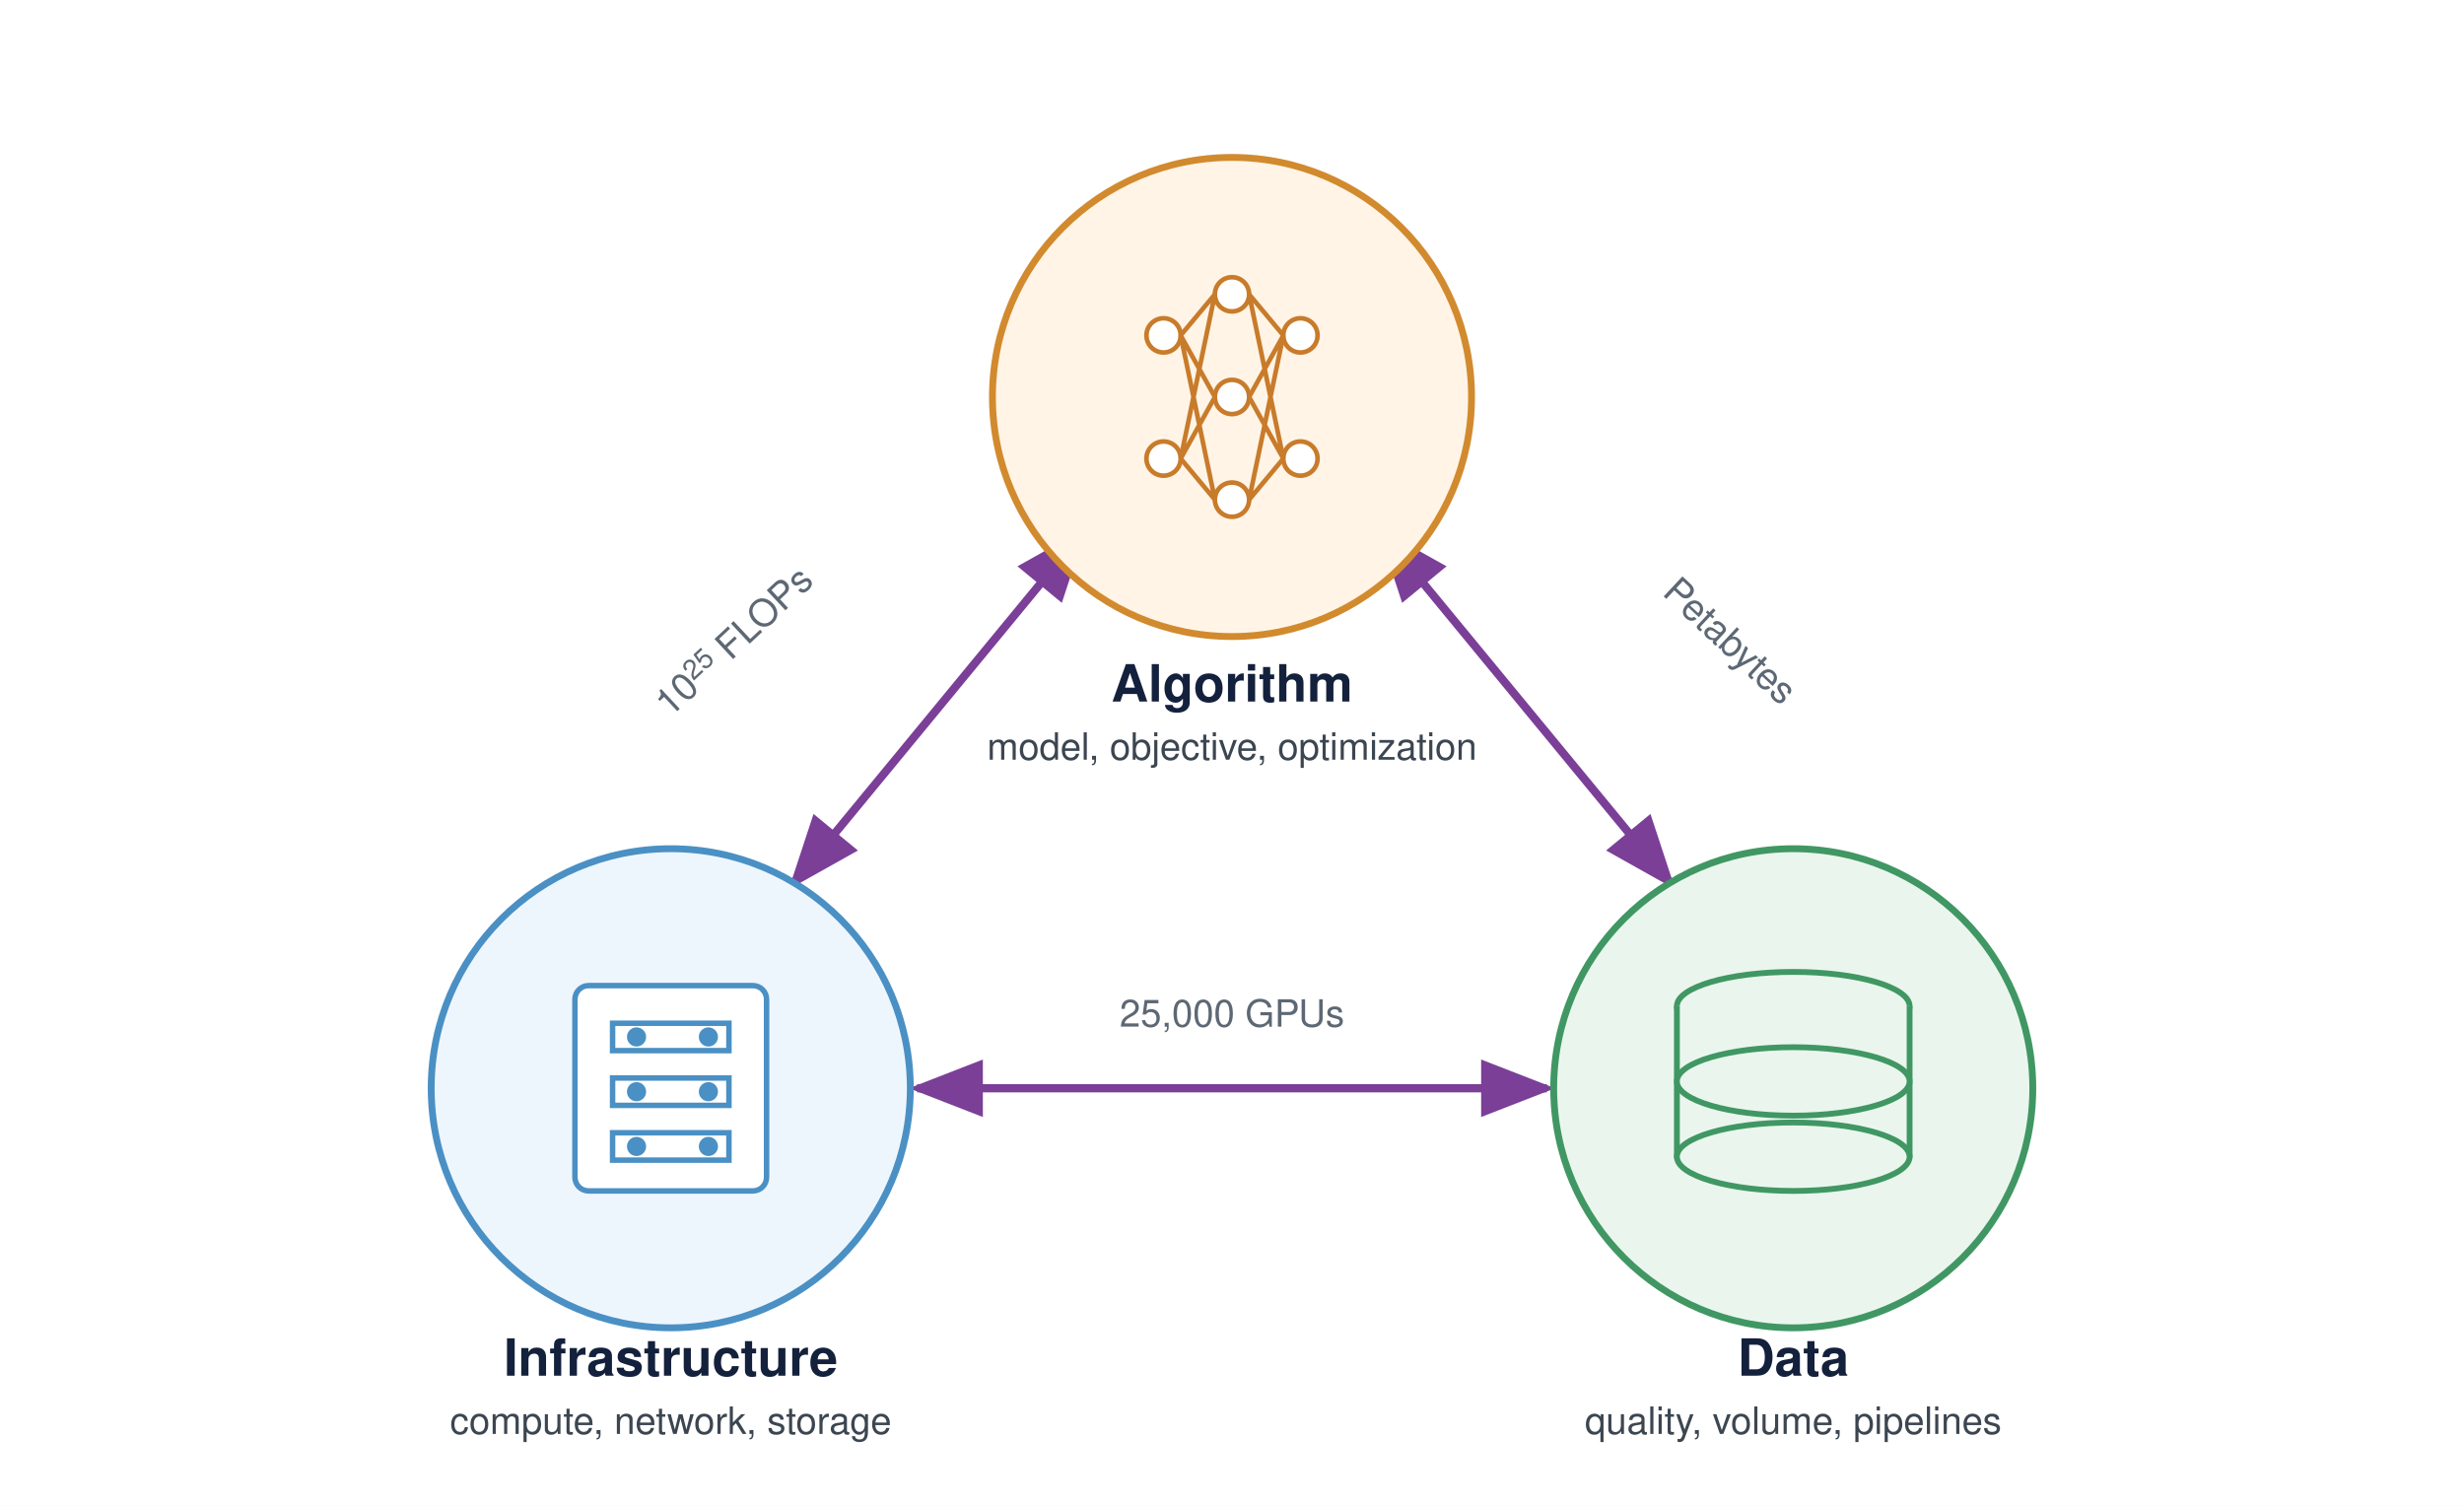
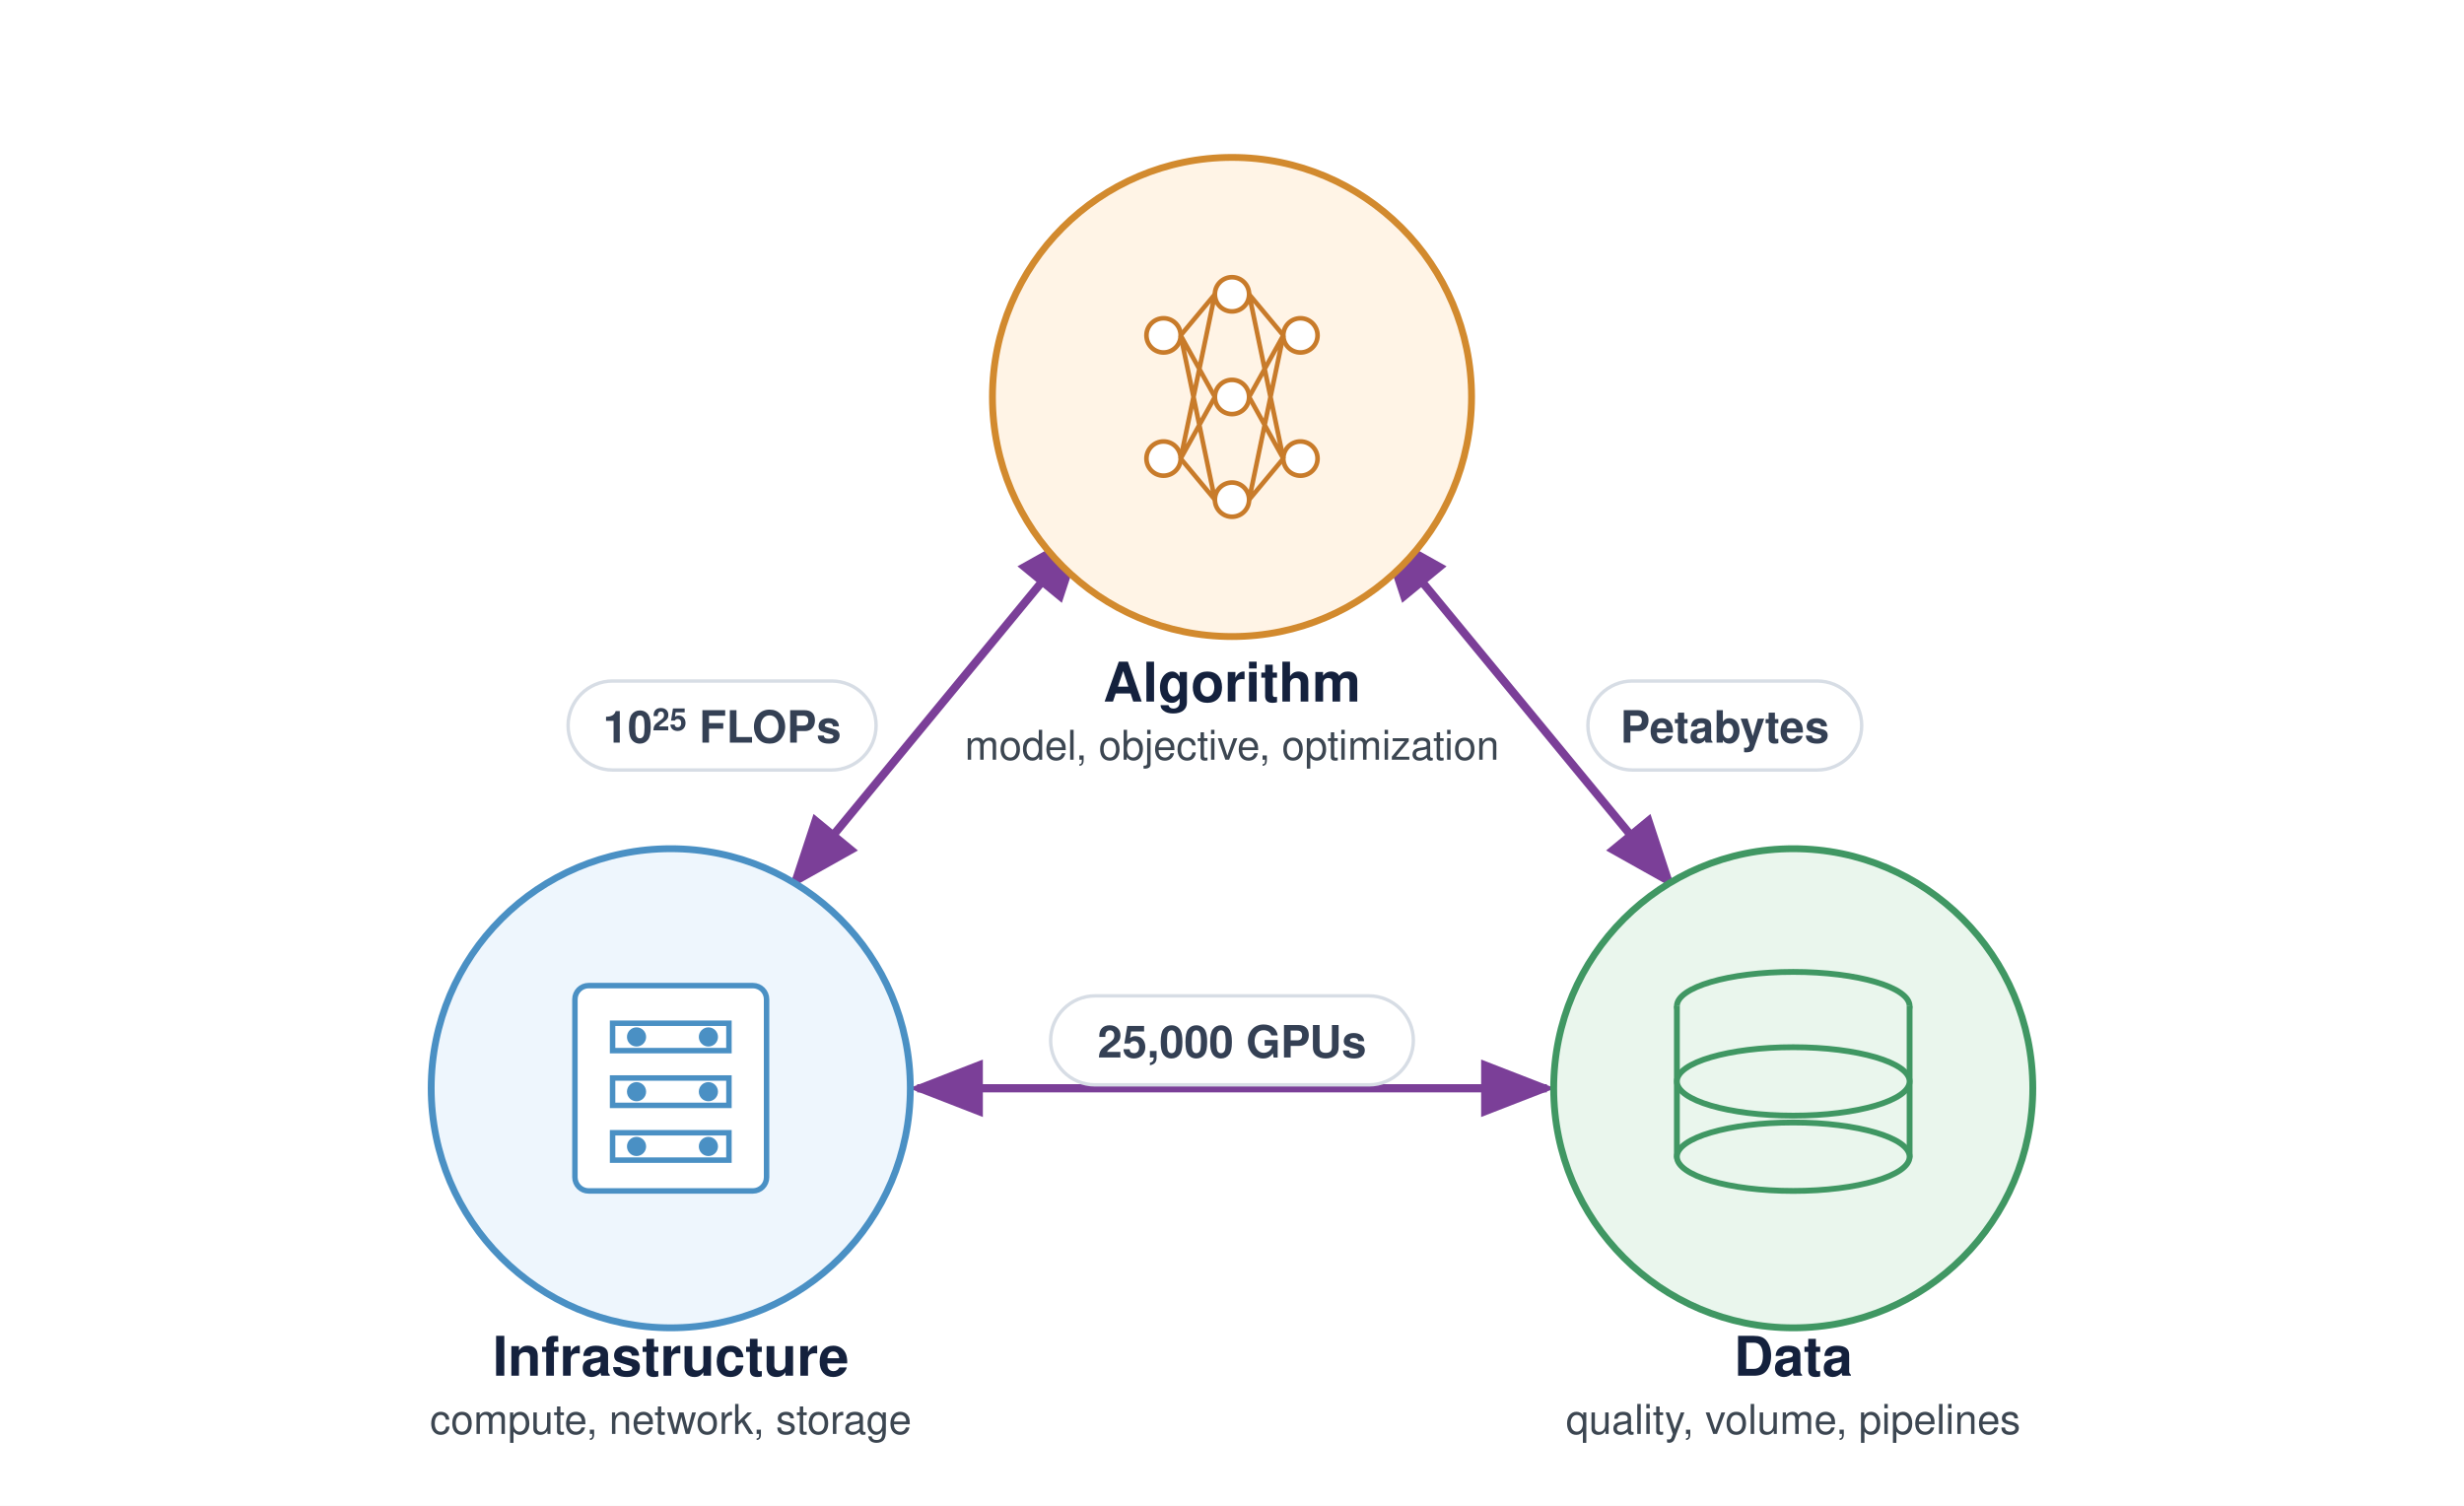
<svg xmlns="http://www.w3.org/2000/svg" viewBox="0 0 720 440" role="img" aria-labelledby="title desc" font-family="Helvetica Neue, Helvetica, Arial, sans-serif">
  <defs>
    <style>
- .node-title { font-size: 15px; font-weight: 700; fill: #14213d; }
-       .node-detail { font-size: 11px; fill: #3c4651; }
-       .edge-label { font-size: 11px; fill: #5d6874; }
+ .node-title { font-size: 16px; font-weight: 700; fill: #14213d; }
+       .node-detail { font-size: 12px; fill: #3c4651; }
+       .edge-label { font-size: 13px; font-weight: 700; fill: #344054; }
      .note { font-size: 11px; fill: #4f5b66; }
+       .edge-pill { fill: #ffffff; stroke: #d7dde5; stroke-width: 1; }
    </style>
    <marker id="arrow-violet" markerWidth="9" markerHeight="7" refX="8" refY="3.5" orient="auto">
      <path d="M0,0 L9,3.5 L0,7 Z" fill="#7b3f98" />
    </marker>
    <marker id="arrow-violet-start" markerWidth="9" markerHeight="7" refX="1" refY="3.5" orient="auto">
      <path d="M9,0 L0,3.5 L9,7 Z" fill="#7b3f98" />
    </marker>
  </defs>
  <rect width="720" height="440" fill="#ffffff" />
  <g stroke="#7b3f98" stroke-width="2.4" fill="none">
    <path d="M316 156 L232 258" marker-start="url(#arrow-violet-start)" marker-end="url(#arrow-violet)" />
    <path d="M404 156 L488 258" marker-start="url(#arrow-violet-start)" marker-end="url(#arrow-violet)" />
    <path d="M268 318 H452" marker-start="url(#arrow-violet-start)" marker-end="url(#arrow-violet)" />
  </g>
  <g>
    <circle cx="360" cy="116" r="70" fill="#fff4e6" stroke="#d28a2e" stroke-width="2" />
    <g stroke="#c87b2a" stroke-width="1.35" fill="#ffffff">
      <circle cx="340" cy="98" r="5" />
      <circle cx="340" cy="134" r="5" />
      <circle cx="360" cy="86" r="5" />
      <circle cx="360" cy="116" r="5" />
      <circle cx="360" cy="146" r="5" />
      <circle cx="380" cy="98" r="5" />
      <circle cx="380" cy="134" r="5" />
      <path d="M345 98 L355 86 M345 98 L355 116 M345 98 L355 146 M345 134 L355 86 M345 134 L355 116 M345 134 L355 146" />
      <path d="M365 86 L375 98 M365 86 L375 134 M365 116 L375 98 M365 116 L375 134 M365 146 L375 98 M365 146 L375 134" />
    </g>
    <text x="360" y="205" text-anchor="middle" class="node-title">Algorithm</text>
    <text x="360" y="222" text-anchor="middle" class="node-detail">model, objective, optimization</text>
  </g>
  <g>
    <circle cx="196" cy="318" r="70" fill="#eef6fd" stroke="#4a90c4" stroke-width="2" />
    <g fill="#ffffff" stroke="#4a90c4" stroke-width="1.6">
      <rect x="168" y="288" width="56" height="60" rx="4" />
      <rect x="179" y="299" width="34" height="8" />
      <rect x="179" y="315" width="34" height="8" />
      <rect x="179" y="331" width="34" height="8" />
      <circle cx="186" cy="303" r="2" fill="#4a90c4" />
      <circle cx="207" cy="303" r="2" fill="#4a90c4" />
      <circle cx="186" cy="319" r="2" fill="#4a90c4" />
      <circle cx="207" cy="319" r="2" fill="#4a90c4" />
      <circle cx="186" cy="335" r="2" fill="#4a90c4" />
      <circle cx="207" cy="335" r="2" fill="#4a90c4" />
    </g>
    <text x="196" y="402" text-anchor="middle" class="node-title">Infrastructure</text>
    <text x="196" y="419" text-anchor="middle" class="node-detail">compute, network, storage</text>
  </g>
  <g>
    <circle cx="524" cy="318" r="70" fill="#eaf6ed" stroke="#409763" stroke-width="2" />
    <g fill="#eaf6ed" stroke="#409763" stroke-width="1.7">
      <ellipse cx="524" cy="294" rx="34" ry="10" />
      <path d="M490 294 V338 C490 344 558 344 558 338 V294" />
      <ellipse cx="524" cy="316" rx="34" ry="10" />
      <ellipse cx="524" cy="338" rx="34" ry="10" />
    </g>
    <text x="524" y="402" text-anchor="middle" class="node-title">Data</text>
    <text x="524" y="419" text-anchor="middle" class="node-detail">quality, volume, pipelines</text>
  </g>
-   <text x="217" y="190" text-anchor="middle" class="edge-label" transform="rotate(-43 217 190)">10<tspan baseline-shift="super" font-size="8">25</tspan> FLOPs</text>
-   <text x="503" y="190" text-anchor="middle" class="edge-label" transform="rotate(43 503 190)">Petabytes</text>
-   <text x="360" y="300" text-anchor="middle" class="edge-label">25,000 GPUs</text>
+   <g>
+     <rect x="166" y="199" width="90" height="26" rx="13" class="edge-pill" />
+     <text x="211" y="217" text-anchor="middle" class="edge-label">10<tspan baseline-shift="super" font-size="9">25</tspan> FLOPs</text>
+   </g>
+   <g>
+     <rect x="464" y="199" width="80" height="26" rx="13" class="edge-pill" />
+     <text x="504" y="217" text-anchor="middle" class="edge-label">Petabytes</text>
+   </g>
+   <g>
+     <rect x="307" y="291" width="106" height="26" rx="13" class="edge-pill" />
+     <text x="360" y="309" text-anchor="middle" class="edge-label">25,000 GPUs</text>
+   </g>
</svg>
